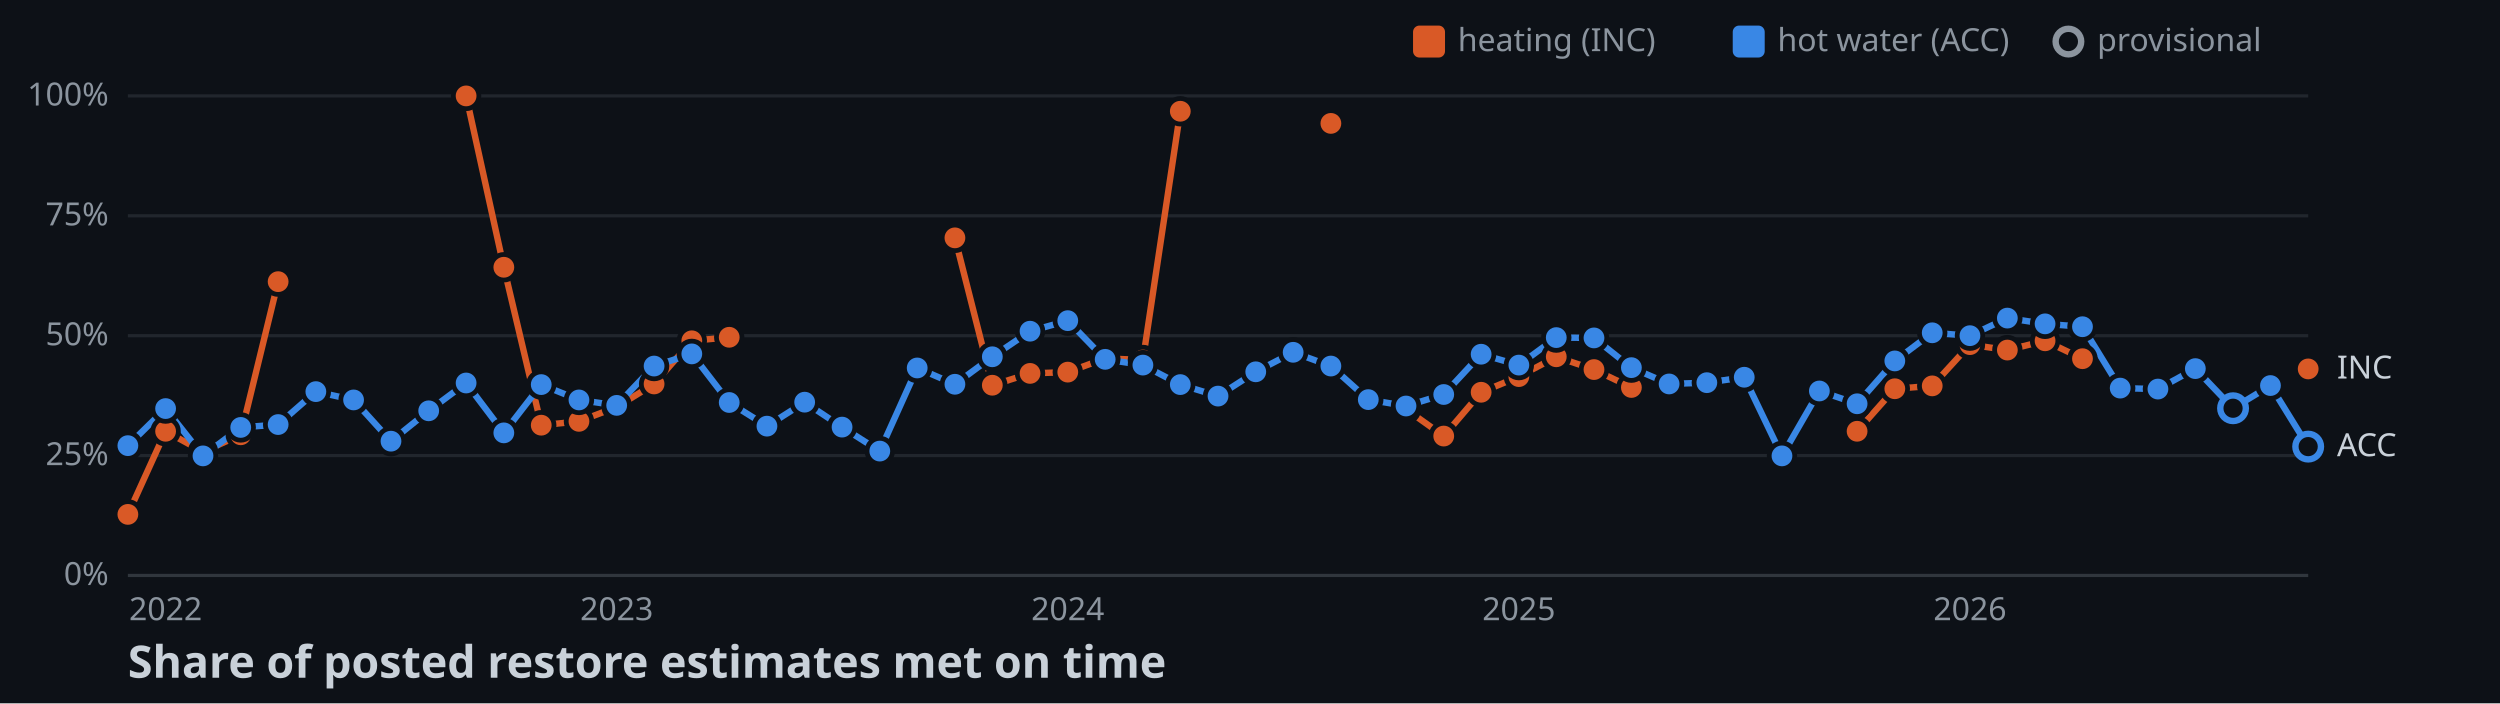
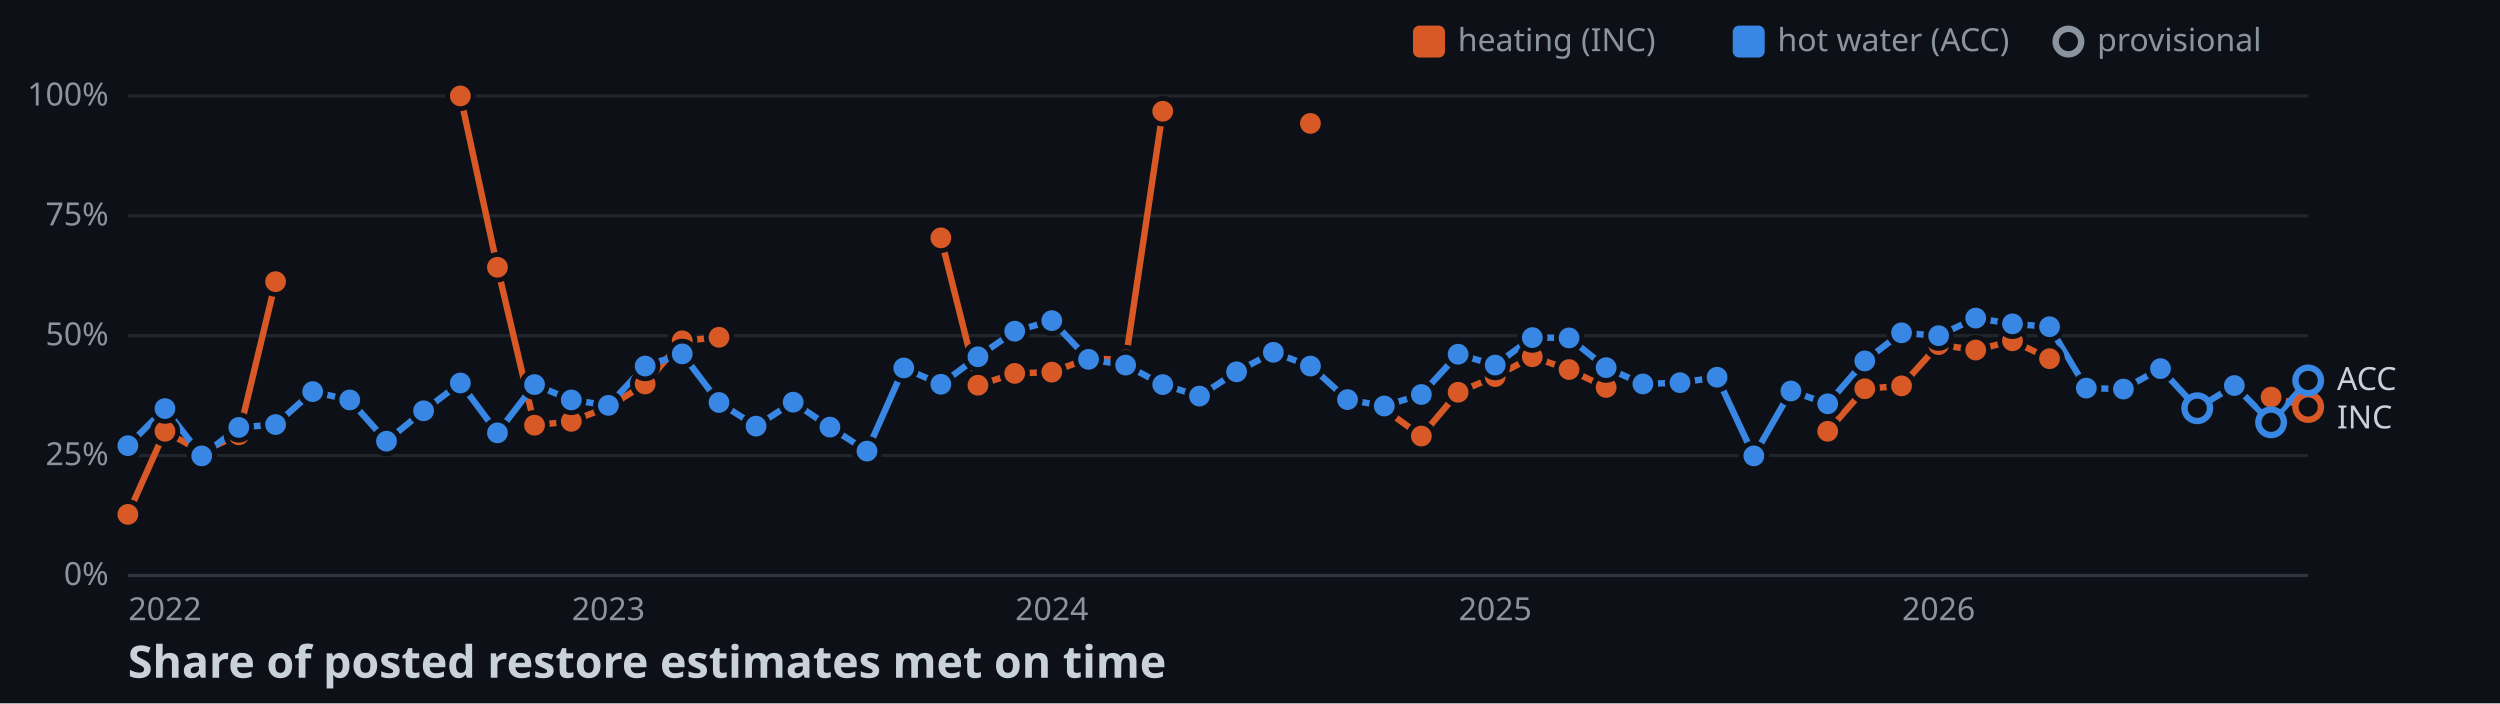
<svg xmlns="http://www.w3.org/2000/svg" width="782" height="220">
  <style>
    .axis { font: 10px sans-serif; fill: #8b949e; }
    .label { font: 10px sans-serif; fill: #c9d1d9; paint-order: stroke; stroke: #0d1117; stroke-width: 3px; }
    .title { font: bold 14px sans-serif; fill: #c9d1d9; }
  </style>
  <rect width="100%" height="100%" fill="#0d1117" />
  <line x1="40" y1="180" x2="722" y2="180" stroke="#30363d" />
  <text x="34" y="183" text-anchor="end" class="axis">0%</text>
  <line x1="40" y1="142.5" x2="722" y2="142.5" stroke="#21262d" />
  <text x="34" y="145.5" text-anchor="end" class="axis">25%</text>
  <line x1="40" y1="105" x2="722" y2="105" stroke="#21262d" />
  <text x="34" y="108" text-anchor="end" class="axis">50%</text>
  <line x1="40" y1="67.5" x2="722" y2="67.5" stroke="#21262d" />
  <text x="34" y="70.5" text-anchor="end" class="axis">75%</text>
  <line x1="40" y1="30" x2="722" y2="30" stroke="#21262d" />
  <text x="34" y="33" text-anchor="end" class="axis">100%</text>
-   <text x="51.8" y="194" text-anchor="middle" class="axis">2022</text>
-   <text x="192.9" y="194" text-anchor="middle" class="axis">2023</text>
-   <text x="334" y="194" text-anchor="middle" class="axis">2024</text>
-   <text x="475.1" y="194" text-anchor="middle" class="axis">2025</text>
-   <text x="616.2" y="194" text-anchor="middle" class="axis">2026</text>
-   <polyline points="40,160.9 51.8,134.9 63.5,141.3 75.3,136 87,88.1" fill="none" stroke-width="2" stroke="#d95926" />
-   <polyline points="145.8,30 157.6,83.6 169.3,133 181.1,131.8 192.9,127.3 204.6,120.1 216.4,106.6 228.1,105.5" fill="none" stroke-width="2" stroke="#d95926" />
-   <polyline points="298.7,74.4 310.4,120.5 322.2,116.8 334,116.4 345.7,112.1 357.5,112.6 369.2,34.8" fill="none" stroke-width="2" stroke="#d95926" />
-   <polyline points="439.8,128 451.6,136.4 463.3,122.7 475.1,117.8 486.8,111.6 498.6,115.6 510.3,121.2" fill="none" stroke-width="2" stroke="#d95926" />
-   <polyline points="580.9,134.9 592.7,121.6 604.4,120.7 616.2,107.8 627.9,109.5 639.7,106.6 651.4,112.2" fill="none" stroke-width="2" stroke="#d95926" />
-   <polyline points="40,139.4 51.8,127.8 63.5,142.6 75.3,133.7 87,132.8 98.8,122.5 110.6,125.1 122.3,138 134.1,128.5 145.8,119.8 157.6,135.4 169.3,120.3 181.1,125.1 192.9,126.8 204.6,114.5 216.4,110.7 228.1,125.9 239.9,133.3 251.7,125.8 263.4,133.6 275.2,141.1 286.9,115.1 298.7,120.2 310.4,111.6 322.2,103.6 334,100.3 345.7,112.4 357.5,114.2 369.2,120.3 381,123.9 392.8,116.3 404.5,110.2 416.3,114.5 428,125 439.8,127 451.6,123.4 463.3,110.8 475.1,114.2 486.8,105.6 498.6,105.7 510.3,115 522.1,120.1 533.9,119.7 545.6,118 557.4,142.6 569.1,122.3 580.9,126.3 592.7,112.9 604.4,104.1 616.2,105 627.9,99.5 639.7,101.3 651.4,102.2 663.2,121.4 675,121.7 686.7,115.3 698.5,127.7 710.2,120.6 722,139.7" fill="none" stroke-width="2" stroke="#3987e5" />
+   <text x="51.6" y="194" text-anchor="middle" class="axis">2022</text>
+   <text x="190.3" y="194" text-anchor="middle" class="axis">2023</text>
+   <text x="329" y="194" text-anchor="middle" class="axis">2024</text>
+   <text x="467.7" y="194" text-anchor="middle" class="axis">2025</text>
+   <text x="606.4" y="194" text-anchor="middle" class="axis">2026</text>
+   <polyline points="40,160.9 51.6,134.9 63.1,141.3 74.7,136 86.2,88.1" fill="none" stroke-width="2" stroke="#d95926" />
+   <polyline points="144,30 155.6,83.6 167.2,133 178.7,131.8 190.3,127.3 201.8,120.1 213.4,106.6 224.9,105.5" fill="none" stroke-width="2" stroke="#d95926" />
+   <polyline points="294.3,74.4 305.9,120.5 317.4,116.8 329,116.4 340.5,112.1 352.1,112.6 363.7,34.8" fill="none" stroke-width="2" stroke="#d95926" />
+   <polyline points="433,128 444.6,136.4 456.1,122.7 467.7,117.8 479.3,111.6 490.8,115.6 502.4,121.2" fill="none" stroke-width="2" stroke="#d95926" />
+   <polyline points="571.7,134.9 583.3,121.6 594.8,120.7 606.4,107.8 618,109.5 629.5,106.6 641.1,112.2" fill="none" stroke-width="2" stroke="#d95926" />
+   <polyline points="710.4,124.2 722,127.3" fill="none" stroke-width="2" stroke="#d95926" />
+   <polyline points="40,139.4 51.6,127.8 63.1,142.6 74.7,133.7 86.2,132.8 97.8,122.5 109.4,125.1 120.9,138 132.5,128.5 144,119.8 155.6,135.4 167.2,120.3 178.7,125.1 190.3,126.8 201.8,114.5 213.4,110.7 224.9,125.9 236.5,133.3 248.1,125.8 259.6,133.6 271.2,141.1 282.7,115.1 294.3,120.2 305.9,111.6 317.4,103.6 329,100.3 340.5,112.4 352.1,114.2 363.7,120.3 375.2,123.9 386.8,116.3 398.3,110.2 409.9,114.5 421.5,125 433,127 444.6,123.4 456.1,110.8 467.7,114.2 479.3,105.6 490.8,105.7 502.4,115 513.9,120.1 525.5,119.7 537.1,118 548.6,142.6 560.2,122.3 571.7,126.3 583.3,112.9 594.8,104.1 606.4,105 618,99.5 629.5,101.3 641.1,102.2 652.6,121.4 664.2,121.7 675.8,115.3 687.3,127.7 698.9,120.6 710.4,132.1 722,119" fill="none" stroke-width="2" stroke="#3987e5" />
  <circle cx="40" cy="160.9" r="4" stroke="#0d1117" stroke-width="1.5" fill="#d95926" />
-   <circle cx="51.8" cy="134.9" r="4" stroke="#0d1117" stroke-width="1.5" fill="#d95926" />
-   <circle cx="63.5" cy="141.3" r="4" stroke="#0d1117" stroke-width="1.5" fill="#d95926" />
-   <circle cx="75.3" cy="136" r="4" stroke="#0d1117" stroke-width="1.5" fill="#d95926" />
-   <circle cx="87" cy="88.1" r="4" stroke="#0d1117" stroke-width="1.5" fill="#d95926" />
-   <circle cx="145.8" cy="30" r="4" stroke="#0d1117" stroke-width="1.5" fill="#d95926" />
-   <circle cx="157.6" cy="83.6" r="4" stroke="#0d1117" stroke-width="1.5" fill="#d95926" />
-   <circle cx="169.3" cy="133" r="4" stroke="#0d1117" stroke-width="1.5" fill="#d95926" />
-   <circle cx="181.1" cy="131.8" r="4" stroke="#0d1117" stroke-width="1.5" fill="#d95926" />
-   <circle cx="192.9" cy="127.3" r="4" stroke="#0d1117" stroke-width="1.5" fill="#d95926" />
-   <circle cx="204.6" cy="120.1" r="4" stroke="#0d1117" stroke-width="1.5" fill="#d95926" />
-   <circle cx="216.4" cy="106.6" r="4" stroke="#0d1117" stroke-width="1.5" fill="#d95926" />
-   <circle cx="228.1" cy="105.5" r="4" stroke="#0d1117" stroke-width="1.5" fill="#d95926" />
-   <circle cx="298.7" cy="74.4" r="4" stroke="#0d1117" stroke-width="1.5" fill="#d95926" />
-   <circle cx="310.4" cy="120.5" r="4" stroke="#0d1117" stroke-width="1.5" fill="#d95926" />
-   <circle cx="322.2" cy="116.8" r="4" stroke="#0d1117" stroke-width="1.5" fill="#d95926" />
-   <circle cx="334" cy="116.4" r="4" stroke="#0d1117" stroke-width="1.5" fill="#d95926" />
-   <circle cx="345.7" cy="112.1" r="4" stroke="#0d1117" stroke-width="1.5" fill="#d95926" />
-   <circle cx="357.5" cy="112.6" r="4" stroke="#0d1117" stroke-width="1.5" fill="#d95926" />
-   <circle cx="369.2" cy="34.8" r="4" stroke="#0d1117" stroke-width="1.5" fill="#d95926" />
-   <circle cx="416.3" cy="38.6" r="4" stroke="#0d1117" stroke-width="1.5" fill="#d95926" />
-   <circle cx="439.8" cy="128" r="4" stroke="#0d1117" stroke-width="1.5" fill="#d95926" />
-   <circle cx="451.6" cy="136.4" r="4" stroke="#0d1117" stroke-width="1.5" fill="#d95926" />
-   <circle cx="463.3" cy="122.7" r="4" stroke="#0d1117" stroke-width="1.5" fill="#d95926" />
-   <circle cx="475.1" cy="117.8" r="4" stroke="#0d1117" stroke-width="1.5" fill="#d95926" />
-   <circle cx="486.8" cy="111.6" r="4" stroke="#0d1117" stroke-width="1.5" fill="#d95926" />
-   <circle cx="498.6" cy="115.6" r="4" stroke="#0d1117" stroke-width="1.5" fill="#d95926" />
-   <circle cx="510.3" cy="121.2" r="4" stroke="#0d1117" stroke-width="1.5" fill="#d95926" />
-   <circle cx="580.9" cy="134.9" r="4" stroke="#0d1117" stroke-width="1.5" fill="#d95926" />
-   <circle cx="592.7" cy="121.6" r="4" stroke="#0d1117" stroke-width="1.5" fill="#d95926" />
-   <circle cx="604.4" cy="120.7" r="4" stroke="#0d1117" stroke-width="1.5" fill="#d95926" />
-   <circle cx="616.2" cy="107.8" r="4" stroke="#0d1117" stroke-width="1.5" fill="#d95926" />
-   <circle cx="627.9" cy="109.5" r="4" stroke="#0d1117" stroke-width="1.5" fill="#d95926" />
-   <circle cx="639.7" cy="106.6" r="4" stroke="#0d1117" stroke-width="1.5" fill="#d95926" />
-   <circle cx="651.4" cy="112.2" r="4" stroke="#0d1117" stroke-width="1.5" fill="#d95926" />
-   <circle cx="722" cy="115.4" r="4" stroke="#0d1117" stroke-width="1.5" fill="#d95926" />
+   <circle cx="51.6" cy="134.9" r="4" stroke="#0d1117" stroke-width="1.5" fill="#d95926" />
+   <circle cx="63.1" cy="141.3" r="4" stroke="#0d1117" stroke-width="1.5" fill="#d95926" />
+   <circle cx="74.7" cy="136" r="4" stroke="#0d1117" stroke-width="1.5" fill="#d95926" />
+   <circle cx="86.2" cy="88.1" r="4" stroke="#0d1117" stroke-width="1.5" fill="#d95926" />
+   <circle cx="144" cy="30" r="4" stroke="#0d1117" stroke-width="1.5" fill="#d95926" />
+   <circle cx="155.6" cy="83.6" r="4" stroke="#0d1117" stroke-width="1.5" fill="#d95926" />
+   <circle cx="167.2" cy="133" r="4" stroke="#0d1117" stroke-width="1.5" fill="#d95926" />
+   <circle cx="178.7" cy="131.8" r="4" stroke="#0d1117" stroke-width="1.5" fill="#d95926" />
+   <circle cx="190.3" cy="127.3" r="4" stroke="#0d1117" stroke-width="1.5" fill="#d95926" />
+   <circle cx="201.8" cy="120.1" r="4" stroke="#0d1117" stroke-width="1.5" fill="#d95926" />
+   <circle cx="213.4" cy="106.6" r="4" stroke="#0d1117" stroke-width="1.5" fill="#d95926" />
+   <circle cx="224.9" cy="105.5" r="4" stroke="#0d1117" stroke-width="1.5" fill="#d95926" />
+   <circle cx="294.3" cy="74.4" r="4" stroke="#0d1117" stroke-width="1.5" fill="#d95926" />
+   <circle cx="305.9" cy="120.5" r="4" stroke="#0d1117" stroke-width="1.5" fill="#d95926" />
+   <circle cx="317.4" cy="116.8" r="4" stroke="#0d1117" stroke-width="1.5" fill="#d95926" />
+   <circle cx="329" cy="116.4" r="4" stroke="#0d1117" stroke-width="1.5" fill="#d95926" />
+   <circle cx="340.5" cy="112.1" r="4" stroke="#0d1117" stroke-width="1.5" fill="#d95926" />
+   <circle cx="352.1" cy="112.6" r="4" stroke="#0d1117" stroke-width="1.5" fill="#d95926" />
+   <circle cx="363.7" cy="34.8" r="4" stroke="#0d1117" stroke-width="1.5" fill="#d95926" />
+   <circle cx="409.9" cy="38.6" r="4" stroke="#0d1117" stroke-width="1.5" fill="#d95926" />
+   <circle cx="433" cy="128" r="4" stroke="#0d1117" stroke-width="1.5" fill="#d95926" />
+   <circle cx="444.6" cy="136.4" r="4" stroke="#0d1117" stroke-width="1.5" fill="#d95926" />
+   <circle cx="456.1" cy="122.7" r="4" stroke="#0d1117" stroke-width="1.5" fill="#d95926" />
+   <circle cx="467.7" cy="117.8" r="4" stroke="#0d1117" stroke-width="1.5" fill="#d95926" />
+   <circle cx="479.3" cy="111.6" r="4" stroke="#0d1117" stroke-width="1.5" fill="#d95926" />
+   <circle cx="490.8" cy="115.6" r="4" stroke="#0d1117" stroke-width="1.5" fill="#d95926" />
+   <circle cx="502.4" cy="121.2" r="4" stroke="#0d1117" stroke-width="1.5" fill="#d95926" />
+   <circle cx="571.7" cy="134.9" r="4" stroke="#0d1117" stroke-width="1.5" fill="#d95926" />
+   <circle cx="583.3" cy="121.6" r="4" stroke="#0d1117" stroke-width="1.5" fill="#d95926" />
+   <circle cx="594.8" cy="120.7" r="4" stroke="#0d1117" stroke-width="1.5" fill="#d95926" />
+   <circle cx="606.4" cy="107.8" r="4" stroke="#0d1117" stroke-width="1.5" fill="#d95926" />
+   <circle cx="618" cy="109.5" r="4" stroke="#0d1117" stroke-width="1.5" fill="#d95926" />
+   <circle cx="629.5" cy="106.6" r="4" stroke="#0d1117" stroke-width="1.5" fill="#d95926" />
+   <circle cx="641.1" cy="112.2" r="4" stroke="#0d1117" stroke-width="1.5" fill="#d95926" />
+   <circle cx="710.4" cy="124.2" r="4" stroke="#0d1117" stroke-width="1.5" fill="#d95926" />
+   <circle cx="722" cy="127.3" r="4" fill="#0d1117" stroke-width="2" stroke="#d95926" />
  <circle cx="40" cy="139.4" r="4" stroke="#0d1117" stroke-width="1.5" fill="#3987e5" />
-   <circle cx="51.8" cy="127.8" r="4" stroke="#0d1117" stroke-width="1.5" fill="#3987e5" />
-   <circle cx="63.5" cy="142.6" r="4" stroke="#0d1117" stroke-width="1.5" fill="#3987e5" />
-   <circle cx="75.3" cy="133.7" r="4" stroke="#0d1117" stroke-width="1.5" fill="#3987e5" />
-   <circle cx="87" cy="132.8" r="4" stroke="#0d1117" stroke-width="1.5" fill="#3987e5" />
-   <circle cx="98.8" cy="122.5" r="4" stroke="#0d1117" stroke-width="1.5" fill="#3987e5" />
-   <circle cx="110.6" cy="125.1" r="4" stroke="#0d1117" stroke-width="1.5" fill="#3987e5" />
-   <circle cx="122.3" cy="138" r="4" stroke="#0d1117" stroke-width="1.5" fill="#3987e5" />
-   <circle cx="134.1" cy="128.5" r="4" stroke="#0d1117" stroke-width="1.5" fill="#3987e5" />
-   <circle cx="145.8" cy="119.8" r="4" stroke="#0d1117" stroke-width="1.5" fill="#3987e5" />
-   <circle cx="157.6" cy="135.4" r="4" stroke="#0d1117" stroke-width="1.5" fill="#3987e5" />
-   <circle cx="169.3" cy="120.3" r="4" stroke="#0d1117" stroke-width="1.5" fill="#3987e5" />
-   <circle cx="181.1" cy="125.1" r="4" stroke="#0d1117" stroke-width="1.5" fill="#3987e5" />
-   <circle cx="192.9" cy="126.8" r="4" stroke="#0d1117" stroke-width="1.5" fill="#3987e5" />
-   <circle cx="204.6" cy="114.5" r="4" stroke="#0d1117" stroke-width="1.5" fill="#3987e5" />
-   <circle cx="216.4" cy="110.7" r="4" stroke="#0d1117" stroke-width="1.5" fill="#3987e5" />
-   <circle cx="228.1" cy="125.9" r="4" stroke="#0d1117" stroke-width="1.5" fill="#3987e5" />
-   <circle cx="239.9" cy="133.3" r="4" stroke="#0d1117" stroke-width="1.5" fill="#3987e5" />
-   <circle cx="251.7" cy="125.8" r="4" stroke="#0d1117" stroke-width="1.5" fill="#3987e5" />
-   <circle cx="263.4" cy="133.6" r="4" stroke="#0d1117" stroke-width="1.5" fill="#3987e5" />
-   <circle cx="275.2" cy="141.1" r="4" stroke="#0d1117" stroke-width="1.5" fill="#3987e5" />
-   <circle cx="286.9" cy="115.1" r="4" stroke="#0d1117" stroke-width="1.5" fill="#3987e5" />
-   <circle cx="298.7" cy="120.2" r="4" stroke="#0d1117" stroke-width="1.5" fill="#3987e5" />
-   <circle cx="310.4" cy="111.6" r="4" stroke="#0d1117" stroke-width="1.5" fill="#3987e5" />
-   <circle cx="322.2" cy="103.6" r="4" stroke="#0d1117" stroke-width="1.5" fill="#3987e5" />
-   <circle cx="334" cy="100.3" r="4" stroke="#0d1117" stroke-width="1.5" fill="#3987e5" />
-   <circle cx="345.7" cy="112.4" r="4" stroke="#0d1117" stroke-width="1.5" fill="#3987e5" />
-   <circle cx="357.5" cy="114.2" r="4" stroke="#0d1117" stroke-width="1.5" fill="#3987e5" />
-   <circle cx="369.2" cy="120.3" r="4" stroke="#0d1117" stroke-width="1.5" fill="#3987e5" />
-   <circle cx="381" cy="123.9" r="4" stroke="#0d1117" stroke-width="1.5" fill="#3987e5" />
-   <circle cx="392.8" cy="116.3" r="4" stroke="#0d1117" stroke-width="1.5" fill="#3987e5" />
-   <circle cx="404.5" cy="110.2" r="4" stroke="#0d1117" stroke-width="1.5" fill="#3987e5" />
-   <circle cx="416.3" cy="114.5" r="4" stroke="#0d1117" stroke-width="1.5" fill="#3987e5" />
-   <circle cx="428" cy="125" r="4" stroke="#0d1117" stroke-width="1.5" fill="#3987e5" />
-   <circle cx="439.8" cy="127" r="4" stroke="#0d1117" stroke-width="1.5" fill="#3987e5" />
-   <circle cx="451.6" cy="123.4" r="4" stroke="#0d1117" stroke-width="1.5" fill="#3987e5" />
-   <circle cx="463.3" cy="110.8" r="4" stroke="#0d1117" stroke-width="1.5" fill="#3987e5" />
-   <circle cx="475.1" cy="114.2" r="4" stroke="#0d1117" stroke-width="1.5" fill="#3987e5" />
-   <circle cx="486.8" cy="105.6" r="4" stroke="#0d1117" stroke-width="1.5" fill="#3987e5" />
-   <circle cx="498.6" cy="105.7" r="4" stroke="#0d1117" stroke-width="1.5" fill="#3987e5" />
-   <circle cx="510.3" cy="115" r="4" stroke="#0d1117" stroke-width="1.5" fill="#3987e5" />
-   <circle cx="522.1" cy="120.1" r="4" stroke="#0d1117" stroke-width="1.5" fill="#3987e5" />
-   <circle cx="533.9" cy="119.7" r="4" stroke="#0d1117" stroke-width="1.5" fill="#3987e5" />
-   <circle cx="545.6" cy="118" r="4" stroke="#0d1117" stroke-width="1.5" fill="#3987e5" />
-   <circle cx="557.4" cy="142.6" r="4" stroke="#0d1117" stroke-width="1.5" fill="#3987e5" />
-   <circle cx="569.1" cy="122.3" r="4" stroke="#0d1117" stroke-width="1.5" fill="#3987e5" />
-   <circle cx="580.9" cy="126.3" r="4" stroke="#0d1117" stroke-width="1.5" fill="#3987e5" />
-   <circle cx="592.7" cy="112.9" r="4" stroke="#0d1117" stroke-width="1.5" fill="#3987e5" />
-   <circle cx="604.4" cy="104.1" r="4" stroke="#0d1117" stroke-width="1.5" fill="#3987e5" />
-   <circle cx="616.2" cy="105" r="4" stroke="#0d1117" stroke-width="1.5" fill="#3987e5" />
-   <circle cx="627.9" cy="99.5" r="4" stroke="#0d1117" stroke-width="1.5" fill="#3987e5" />
-   <circle cx="639.7" cy="101.3" r="4" stroke="#0d1117" stroke-width="1.5" fill="#3987e5" />
-   <circle cx="651.4" cy="102.2" r="4" stroke="#0d1117" stroke-width="1.5" fill="#3987e5" />
-   <circle cx="663.2" cy="121.4" r="4" stroke="#0d1117" stroke-width="1.5" fill="#3987e5" />
-   <circle cx="675" cy="121.7" r="4" stroke="#0d1117" stroke-width="1.5" fill="#3987e5" />
-   <circle cx="686.7" cy="115.3" r="4" stroke="#0d1117" stroke-width="1.5" fill="#3987e5" />
-   <circle cx="698.5" cy="127.7" r="4" fill="#0d1117" stroke-width="2" stroke="#3987e5" />
-   <circle cx="710.2" cy="120.6" r="4" stroke="#0d1117" stroke-width="1.5" fill="#3987e5" />
-   <circle cx="722" cy="139.7" r="4" fill="#0d1117" stroke-width="2" stroke="#3987e5" />
-   <text x="731" y="118.4" class="label">INC</text>
-   <text x="731" y="142.7" class="label">ACC</text>
+   <circle cx="51.6" cy="127.8" r="4" stroke="#0d1117" stroke-width="1.5" fill="#3987e5" />
+   <circle cx="63.1" cy="142.6" r="4" stroke="#0d1117" stroke-width="1.5" fill="#3987e5" />
+   <circle cx="74.7" cy="133.7" r="4" stroke="#0d1117" stroke-width="1.5" fill="#3987e5" />
+   <circle cx="86.2" cy="132.8" r="4" stroke="#0d1117" stroke-width="1.5" fill="#3987e5" />
+   <circle cx="97.8" cy="122.5" r="4" stroke="#0d1117" stroke-width="1.5" fill="#3987e5" />
+   <circle cx="109.4" cy="125.1" r="4" stroke="#0d1117" stroke-width="1.5" fill="#3987e5" />
+   <circle cx="120.9" cy="138" r="4" stroke="#0d1117" stroke-width="1.5" fill="#3987e5" />
+   <circle cx="132.5" cy="128.5" r="4" stroke="#0d1117" stroke-width="1.5" fill="#3987e5" />
+   <circle cx="144" cy="119.8" r="4" stroke="#0d1117" stroke-width="1.5" fill="#3987e5" />
+   <circle cx="155.6" cy="135.4" r="4" stroke="#0d1117" stroke-width="1.5" fill="#3987e5" />
+   <circle cx="167.2" cy="120.3" r="4" stroke="#0d1117" stroke-width="1.5" fill="#3987e5" />
+   <circle cx="178.7" cy="125.1" r="4" stroke="#0d1117" stroke-width="1.5" fill="#3987e5" />
+   <circle cx="190.3" cy="126.8" r="4" stroke="#0d1117" stroke-width="1.5" fill="#3987e5" />
+   <circle cx="201.8" cy="114.5" r="4" stroke="#0d1117" stroke-width="1.5" fill="#3987e5" />
+   <circle cx="213.4" cy="110.7" r="4" stroke="#0d1117" stroke-width="1.5" fill="#3987e5" />
+   <circle cx="224.9" cy="125.9" r="4" stroke="#0d1117" stroke-width="1.5" fill="#3987e5" />
+   <circle cx="236.5" cy="133.3" r="4" stroke="#0d1117" stroke-width="1.5" fill="#3987e5" />
+   <circle cx="248.1" cy="125.8" r="4" stroke="#0d1117" stroke-width="1.5" fill="#3987e5" />
+   <circle cx="259.6" cy="133.6" r="4" stroke="#0d1117" stroke-width="1.5" fill="#3987e5" />
+   <circle cx="271.2" cy="141.1" r="4" stroke="#0d1117" stroke-width="1.5" fill="#3987e5" />
+   <circle cx="282.7" cy="115.1" r="4" stroke="#0d1117" stroke-width="1.5" fill="#3987e5" />
+   <circle cx="294.3" cy="120.2" r="4" stroke="#0d1117" stroke-width="1.5" fill="#3987e5" />
+   <circle cx="305.9" cy="111.6" r="4" stroke="#0d1117" stroke-width="1.5" fill="#3987e5" />
+   <circle cx="317.4" cy="103.6" r="4" stroke="#0d1117" stroke-width="1.5" fill="#3987e5" />
+   <circle cx="329" cy="100.3" r="4" stroke="#0d1117" stroke-width="1.5" fill="#3987e5" />
+   <circle cx="340.5" cy="112.4" r="4" stroke="#0d1117" stroke-width="1.5" fill="#3987e5" />
+   <circle cx="352.1" cy="114.2" r="4" stroke="#0d1117" stroke-width="1.5" fill="#3987e5" />
+   <circle cx="363.7" cy="120.3" r="4" stroke="#0d1117" stroke-width="1.5" fill="#3987e5" />
+   <circle cx="375.2" cy="123.9" r="4" stroke="#0d1117" stroke-width="1.5" fill="#3987e5" />
+   <circle cx="386.8" cy="116.3" r="4" stroke="#0d1117" stroke-width="1.5" fill="#3987e5" />
+   <circle cx="398.3" cy="110.2" r="4" stroke="#0d1117" stroke-width="1.5" fill="#3987e5" />
+   <circle cx="409.9" cy="114.5" r="4" stroke="#0d1117" stroke-width="1.5" fill="#3987e5" />
+   <circle cx="421.5" cy="125" r="4" stroke="#0d1117" stroke-width="1.5" fill="#3987e5" />
+   <circle cx="433" cy="127" r="4" stroke="#0d1117" stroke-width="1.5" fill="#3987e5" />
+   <circle cx="444.6" cy="123.4" r="4" stroke="#0d1117" stroke-width="1.5" fill="#3987e5" />
+   <circle cx="456.1" cy="110.8" r="4" stroke="#0d1117" stroke-width="1.5" fill="#3987e5" />
+   <circle cx="467.7" cy="114.2" r="4" stroke="#0d1117" stroke-width="1.5" fill="#3987e5" />
+   <circle cx="479.3" cy="105.6" r="4" stroke="#0d1117" stroke-width="1.5" fill="#3987e5" />
+   <circle cx="490.8" cy="105.7" r="4" stroke="#0d1117" stroke-width="1.5" fill="#3987e5" />
+   <circle cx="502.4" cy="115" r="4" stroke="#0d1117" stroke-width="1.5" fill="#3987e5" />
+   <circle cx="513.9" cy="120.1" r="4" stroke="#0d1117" stroke-width="1.5" fill="#3987e5" />
+   <circle cx="525.5" cy="119.7" r="4" stroke="#0d1117" stroke-width="1.5" fill="#3987e5" />
+   <circle cx="537.1" cy="118" r="4" stroke="#0d1117" stroke-width="1.5" fill="#3987e5" />
+   <circle cx="548.6" cy="142.6" r="4" stroke="#0d1117" stroke-width="1.5" fill="#3987e5" />
+   <circle cx="560.2" cy="122.3" r="4" stroke="#0d1117" stroke-width="1.5" fill="#3987e5" />
+   <circle cx="571.7" cy="126.3" r="4" stroke="#0d1117" stroke-width="1.5" fill="#3987e5" />
+   <circle cx="583.3" cy="112.9" r="4" stroke="#0d1117" stroke-width="1.5" fill="#3987e5" />
+   <circle cx="594.8" cy="104.1" r="4" stroke="#0d1117" stroke-width="1.5" fill="#3987e5" />
+   <circle cx="606.4" cy="105" r="4" stroke="#0d1117" stroke-width="1.5" fill="#3987e5" />
+   <circle cx="618" cy="99.5" r="4" stroke="#0d1117" stroke-width="1.5" fill="#3987e5" />
+   <circle cx="629.5" cy="101.3" r="4" stroke="#0d1117" stroke-width="1.5" fill="#3987e5" />
+   <circle cx="641.1" cy="102.2" r="4" stroke="#0d1117" stroke-width="1.5" fill="#3987e5" />
+   <circle cx="652.6" cy="121.4" r="4" stroke="#0d1117" stroke-width="1.5" fill="#3987e5" />
+   <circle cx="664.2" cy="121.7" r="4" stroke="#0d1117" stroke-width="1.5" fill="#3987e5" />
+   <circle cx="675.8" cy="115.3" r="4" stroke="#0d1117" stroke-width="1.5" fill="#3987e5" />
+   <circle cx="687.3" cy="127.7" r="4" fill="#0d1117" stroke-width="2" stroke="#3987e5" />
+   <circle cx="698.9" cy="120.6" r="4" stroke="#0d1117" stroke-width="1.5" fill="#3987e5" />
+   <circle cx="710.4" cy="132.1" r="4" fill="#0d1117" stroke-width="2" stroke="#3987e5" />
+   <circle cx="722" cy="119" r="4" fill="#0d1117" stroke-width="2" stroke="#3987e5" />
+   <text x="731" y="134" class="label">INC</text>
+   <text x="731" y="122" class="label">ACC</text>
  <rect x="442" y="8" width="10" height="10" rx="2" fill="#d95926" />
  <text x="456" y="16" class="axis">heating (INC)</text>
  <rect x="542" y="8" width="10" height="10" rx="2" fill="#3987e5" />
  <text x="556" y="16" class="axis">hot water (ACC)</text>
  <circle cx="647" cy="13" r="4" fill="#0d1117" stroke-width="2" stroke="#8b949e" />
  <text x="656" y="16" class="axis">provisional</text>
  <text x="40" y="212" class="title">Share of posted restore estimates met on time</text>
</svg>
